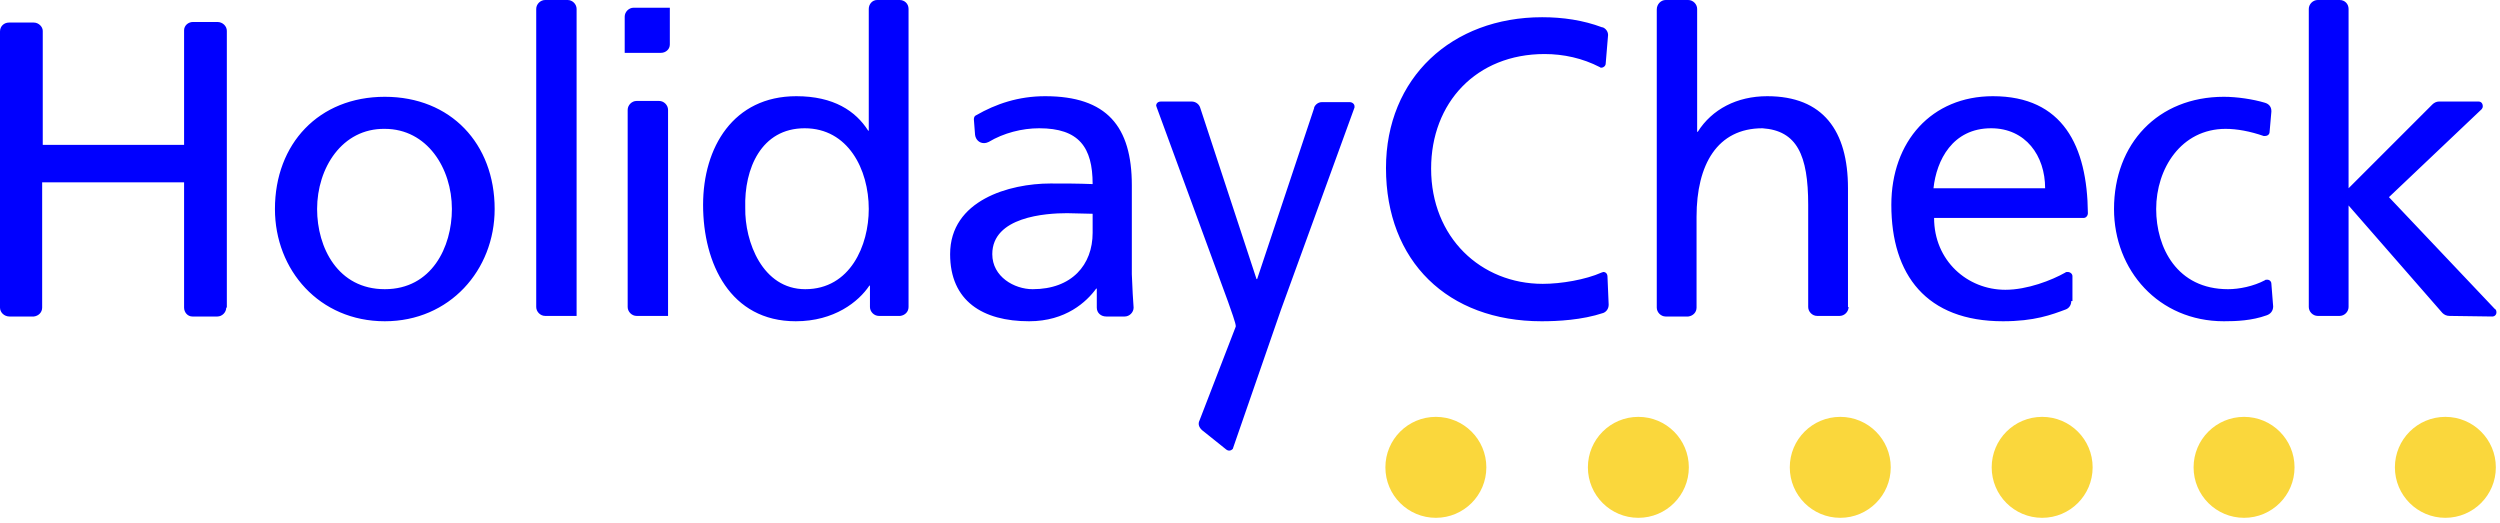
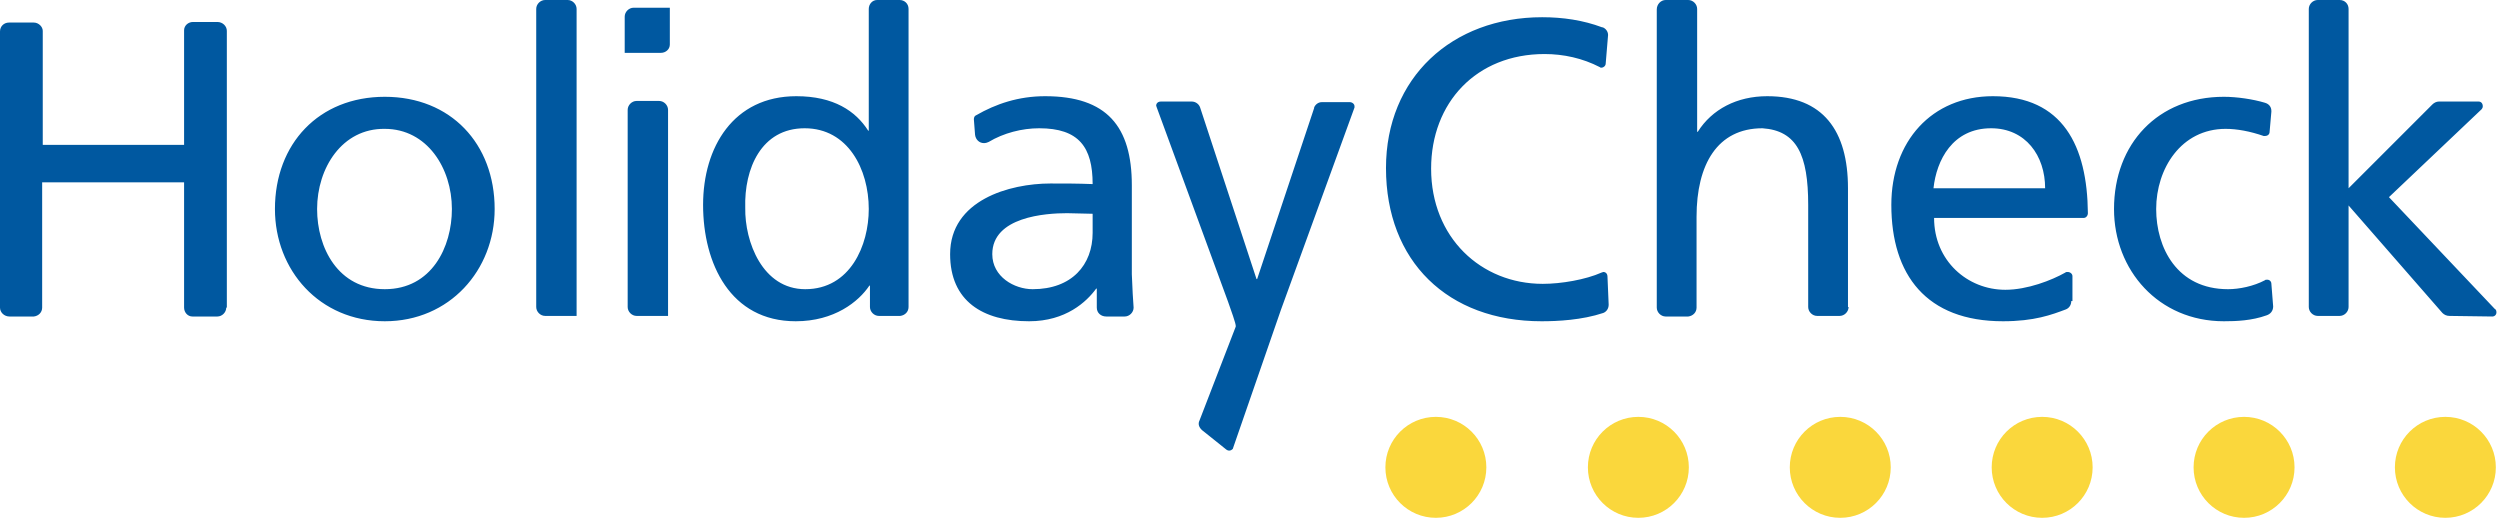
<svg xmlns="http://www.w3.org/2000/svg" width="421px" height="88px" viewBox="0 0 421 88" version="1.1">
  <defs />
  <g id="Page-1" stroke="none" stroke-width="1" fill="none" fill-rule="evenodd">
    <g id="hc-logo">
      <path d="M420.3,78.7 C420.3,83.4 416.5,87.2 411.8,87.2 C407.1,87.2 403.3,83.4 403.3,78.7 C403.3,74 407.1,70.2 411.8,70.2 C416.5,70.2 420.3,74 420.3,78.7 M386.4,78.7 C386.4,83.4 382.6,87.2 377.9,87.2 C373.2,87.2 369.4,83.4 369.4,78.7 C369.4,74 373.2,70.2 377.9,70.2 C382.6,70.2 386.4,74 386.4,78.7 M352.4,78.7 C352.4,83.4 348.6,87.2 343.9,87.2 C339.2,87.2 335.4,83.4 335.4,78.7 C335.4,74 339.2,70.2 343.9,70.2 C348.6,70.2 352.4,74 352.4,78.7 M318.4,78.7 C318.4,83.4 314.6,87.2 309.9,87.2 C305.2,87.2 301.4,83.4 301.4,78.7 C301.4,74 305.2,70.2 309.9,70.2 C314.6,70.2 318.4,74 318.4,78.7 M284.4,78.7 C284.4,83.4 280.6,87.2 275.9,87.2 C271.2,87.2 267.4,83.4 267.4,78.7 C267.4,74 271.2,70.2 275.9,70.2 C280.6,70.2 284.4,74 284.4,78.7 M250.3,78.7 C250.3,83.4 246.5,87.2 241.8,87.2 C237.1,87.2 233.3,83.4 233.3,78.7 C233.3,74 237.1,70.2 241.8,70.2 C246.5,70.2 250.3,74 250.3,78.7" id="circles" fill="#FAD73C" />
-       <path d="M38.1,51.8 C38.1,52.6 37.4,53.3 36.6,53.3 L32.4,53.3 C31.6,53.3 31,52.6 31,51.8 L31,30.7 L7.1,30.7 L7.1,51.8 C7.1,52.6 6.5,53.2 5.7,53.3 L1.6,53.3 C0.7,53.3 1.33226763e-15,52.6 1.33226763e-15,51.8 L1.33226763e-15,5.3 C1.33226763e-15,4.4 0.7,3.8 1.5,3.8 L5.7,3.8 C6.5,3.8 7.2,4.5 7.2,5.2 L7.2,24.4 L31,24.4 L31,5.1 C31,4.3 31.7,3.7 32.5,3.7 L36.6,3.7 C37.5,3.7 38.2,4.4 38.2,5.2 L38.2,51.8 L38.1,51.8 L38.1,51.8 Z M91.9,53.2 L91.8,53.2 C91,53.2 90.3,52.5 90.3,51.7 L90.3,1.5 C90.3,0.7 91,0 91.8,0 L95.6,0 C96.4,0 97.1,0.7 97.1,1.5 L97.1,53.2 L91.9,53.2 L91.9,53.2 Z M107.3,53.2 L107.2,53.2 C106.4,53.2 105.7,52.5 105.7,51.7 L105.7,18.5 C105.7,17.7 106.4,17 107.2,17 L111,17 C111.8,17 112.5,17.7 112.5,18.5 L112.5,53.2 L107.3,53.2 L107.3,53.2 Z M112.8,1.4 L112.8,7.5 C112.8,8.3 112.1,8.9 111.3,8.9 L105.2,8.9 L105.2,2.8 C105.2,2 105.9,1.3 106.7,1.3 L112.8,1.3 L112.8,1.4 L112.8,1.4 Z M53.4,35.2 C53.4,41.7 56.9,48.7 64.8,48.7 C72.7,48.7 76.1,41.6 76.1,35.2 C76.1,28.3 71.9,21.7 64.8,21.7 C57.6,21.6 53.4,28.3 53.4,35.2 L53.4,35.2 Z M46.3,35.2 C46.3,24.2 53.7,16.3 64.8,16.3 C75.9,16.3 83.3,24.2 83.3,35.2 C83.3,45.5 75.7,54.1 64.8,54.1 C53.8,54.1 46.3,45.5 46.3,35.2 Z M190.9,51.8 C190.9,52.6 190.2,53.3 189.4,53.3 L186.3,53.3 C185.4,53.3 184.7,52.7 184.7,51.8 L184.7,48.6 L184.6,48.6 C183,50.8 179.5,54.1 173.3,54.1 C165.5,54.1 160,50.7 160,42.8 C160,33.7 170,30.9 176.9,30.9 C179.5,30.9 181.4,30.9 184,31 C184,24.8 181.7,21.6 175,21.6 C172.1,21.6 169,22.4 166.5,23.9 C166.3,24 166,24.1 165.7,24.1 C164.9,24.1 164.3,23.5 164.2,22.7 L164,20.1 C164,19.8 164.1,19.5 164.4,19.4 C167.7,17.5 171.5,16.2 176,16.2 C186.4,16.2 190.6,21.3 190.6,31.2 L190.6,46.2 C190.7,48.8 190.8,50.5 190.9,51.8 Z M184,39.2 L184,36 L179.7,35.9 C176.1,35.9 167.1,36.5 167.1,42.8 C167.1,46.6 170.8,48.7 173.9,48.7 C180.5,48.7 184,44.6 184,39.2 L184,39.2 Z M146.5,51.7 L146.5,48.1 L146.4,48.1 C144.6,50.8 140.5,54.1 134,54.1 C123,54.1 118.4,44.4 118.4,34.5 C118.4,24.8 123.5,16.2 134.1,16.2 C140.4,16.2 144.1,18.7 146.2,22 L146.3,22 L146.3,1.5 C146.3,0.7 146.9,0 147.7,0 L151.5,0 C152.3,0 153,0.6 153,1.5 L153,51.7 C153,52.5 152.4,53.1 151.6,53.2 L148,53.2 C147.2,53.2 146.5,52.5 146.5,51.7 Z M125.5,35 C125.4,40.7 128.4,48.7 135.6,48.7 C143.2,48.7 146.3,41.3 146.3,35.2 C146.3,28.5 142.8,21.6 135.5,21.6 C128.2,21.6 125.3,28.4 125.5,35 L125.5,35 Z M206.8,50.8 L194.8,18.1 L194.7,17.8 C194.7,17.4 195,17.1 195.5,17.1 L200.7,17.1 C201.3,17.1 201.9,17.5 202.1,18.1 L211.6,47 L211.7,47 L221.3,18.2 L221.3,18.1 C221.5,17.6 222,17.2 222.6,17.2 L227.3,17.2 C227.7,17.2 228.1,17.5 228.1,17.9 L228.1,18.1 L215.7,52.2 L207.7,75.3 L207.6,75.6 C207.3,75.9 206.9,76 206.5,75.7 L202.5,72.5 C201.9,72 201.7,71.4 202,70.8 L208.1,55 C208.2,54.6 207.2,52 206.8,50.8 Z M270.9,51.3 C270.9,52 270.5,52.5 270,52.7 C266.4,53.9 262.3,54.1 259.6,54.1 C243.8,54.1 233.4,44 233.4,28.3 C233.4,13.1 244.5,2.9 259.7,2.9 C263.2,2.9 266.6,3.4 269.8,4.6 L269.9,4.6 C270.4,4.8 270.8,5.3 270.8,5.9 L270.4,10.7 C270.4,11.1 270,11.4 269.7,11.4 C269.6,11.4 269.5,11.4 269.4,11.3 C266.5,9.8 263.3,9.1 260.1,9.1 C248.6,9.1 241,17.3 241,28.4 C241,40 249.4,47.8 259.8,47.8 C262.9,47.8 267,47.1 269.7,45.9 L270,45.8 C270.4,45.8 270.7,46.1 270.7,46.6 L270.9,51.3 Z M311.3,51.7 C311.3,52.5 310.6,53.2 309.8,53.2 L306,53.2 C305.2,53.2 304.5,52.5 304.5,51.7 L304.5,34.5 C304.5,26.1 302.6,22 296.8,21.6 C289.2,21.6 285.7,27.7 285.7,36.5 L285.7,51.8 C285.7,52.6 285.1,53.2 284.3,53.3 L280.5,53.3 C279.7,53.3 279,52.6 279,51.8 L279,1.6 C279,0.7 279.7,5.32907052e-14 280.5,5.32907052e-14 L284.3,5.32907052e-14 C285.1,5.32907052e-14 285.8,0.7 285.8,1.5 L285.8,22.2 L285.9,22.2 C288.3,18.4 292.5,16.2 297.6,16.2 C307,16.2 311.2,22 311.2,31.7 L311.2,51.7 L311.3,51.7 L311.3,51.7 Z M382.8,51.6 C382.8,52.4 382.3,52.9 381.7,53.1 C379.2,54 376.6,54.1 374.5,54.1 C363.5,54.1 356,45.5 356,35.2 C356,24.2 363.4,16.3 374.5,16.3 C376.7,16.3 379.4,16.7 381.4,17.3 C382.1,17.5 382.5,18 382.5,18.7 L382.5,18.8 L382.2,22.2 C382.2,22.6 381.9,22.9 381.4,22.9 L381.2,22.9 C378.9,22.1 376.7,21.7 374.8,21.7 C367.3,21.7 363.1,28.4 363.1,35.2 C363.1,41.7 366.6,48.7 375.2,48.7 C377.1,48.7 379.5,48.2 381.4,47.2 C381.5,47.1 381.6,47.1 381.8,47.1 C382.2,47.1 382.5,47.4 382.5,47.8 L382.8,51.6 Z M412.5,53.2 C412,53.2 411.6,53 411.3,52.7 L395.5,34.6 L395.5,51.7 C395.5,52.5 394.8,53.2 394,53.2 L390.3,53.2 C389.5,53.2 388.8,52.5 388.8,51.7 L388.8,1.5 C388.8,0.7 389.5,4.97379915e-14 390.3,4.97379915e-14 L394,4.97379915e-14 C394.9,4.97379915e-14 395.5,0.7 395.5,1.5 L395.5,31.7 L409.6,17.6 C409.9,17.3 410.3,17.1 410.7,17.1 L417.4,17.1 C417.8,17.1 418.1,17.4 418.1,17.9 C418.1,18.1 418,18.3 417.9,18.4 L402.3,33.2 L420.1,52 C420.3,52.1 420.4,52.3 420.4,52.6 C420.4,53 420.1,53.3 419.7,53.3 L412.5,53.2 L412.5,53.2 Z M348.8,50.7 C348.8,51.4 348.4,51.9 347.9,52.1 C345.5,53 342.6,54.1 337.3,54.1 C324.4,54.1 318.5,46.3 318.5,34.5 C318.5,23.8 325.3,16.2 335.6,16.2 C347.4,16.2 351.5,24.6 351.6,35.9 C351.6,36.3 351.3,36.7 350.9,36.7 L325.7,36.7 C325.7,43.9 331.3,48.8 337.7,48.8 C341.4,48.8 345.5,47.2 347.8,45.9 C347.9,45.8 348,45.8 348.2,45.8 C348.6,45.8 349,46.1 349,46.5 L349,50.7 L348.8,50.7 L348.8,50.7 Z M325.6,31.7 L344.4,31.7 C344.4,26.2 341.1,21.6 335.3,21.6 C328.8,21.6 326.1,27 325.6,31.7 L325.6,31.7 Z" id="HolidayCheck" fill="blue" />
+       <path d="M38.1,51.8 C38.1,52.6 37.4,53.3 36.6,53.3 L32.4,53.3 C31.6,53.3 31,52.6 31,51.8 L31,30.7 L7.1,30.7 L7.1,51.8 C7.1,52.6 6.5,53.2 5.7,53.3 L1.6,53.3 C0.7,53.3 1.33226763e-15,52.6 1.33226763e-15,51.8 L1.33226763e-15,5.3 C1.33226763e-15,4.4 0.7,3.8 1.5,3.8 L5.7,3.8 C6.5,3.8 7.2,4.5 7.2,5.2 L7.2,24.4 L31,24.4 L31,5.1 C31,4.3 31.7,3.7 32.5,3.7 L36.6,3.7 C37.5,3.7 38.2,4.4 38.2,5.2 L38.2,51.8 L38.1,51.8 L38.1,51.8 Z M91.9,53.2 L91.8,53.2 C91,53.2 90.3,52.5 90.3,51.7 L90.3,1.5 C90.3,0.7 91,0 91.8,0 L95.6,0 C96.4,0 97.1,0.7 97.1,1.5 L97.1,53.2 L91.9,53.2 L91.9,53.2 Z M107.3,53.2 L107.2,53.2 C106.4,53.2 105.7,52.5 105.7,51.7 L105.7,18.5 C105.7,17.7 106.4,17 107.2,17 L111,17 C111.8,17 112.5,17.7 112.5,18.5 L112.5,53.2 L107.3,53.2 L107.3,53.2 Z M112.8,1.4 L112.8,7.5 C112.8,8.3 112.1,8.9 111.3,8.9 L105.2,8.9 L105.2,2.8 C105.2,2 105.9,1.3 106.7,1.3 L112.8,1.3 L112.8,1.4 L112.8,1.4 Z M53.4,35.2 C53.4,41.7 56.9,48.7 64.8,48.7 C72.7,48.7 76.1,41.6 76.1,35.2 C76.1,28.3 71.9,21.7 64.8,21.7 C57.6,21.6 53.4,28.3 53.4,35.2 L53.4,35.2 Z M46.3,35.2 C46.3,24.2 53.7,16.3 64.8,16.3 C75.9,16.3 83.3,24.2 83.3,35.2 C83.3,45.5 75.7,54.1 64.8,54.1 C53.8,54.1 46.3,45.5 46.3,35.2 Z M190.9,51.8 C190.9,52.6 190.2,53.3 189.4,53.3 L186.3,53.3 C185.4,53.3 184.7,52.7 184.7,51.8 L184.7,48.6 L184.6,48.6 C183,50.8 179.5,54.1 173.3,54.1 C165.5,54.1 160,50.7 160,42.8 C160,33.7 170,30.9 176.9,30.9 C179.5,30.9 181.4,30.9 184,31 C184,24.8 181.7,21.6 175,21.6 C172.1,21.6 169,22.4 166.5,23.9 C166.3,24 166,24.1 165.7,24.1 C164.9,24.1 164.3,23.5 164.2,22.7 L164,20.1 C164,19.8 164.1,19.5 164.4,19.4 C167.7,17.5 171.5,16.2 176,16.2 C186.4,16.2 190.6,21.3 190.6,31.2 L190.6,46.2 C190.7,48.8 190.8,50.5 190.9,51.8 Z M184,39.2 L184,36 L179.7,35.9 C176.1,35.9 167.1,36.5 167.1,42.8 C167.1,46.6 170.8,48.7 173.9,48.7 C180.5,48.7 184,44.6 184,39.2 L184,39.2 Z M146.5,51.7 L146.5,48.1 L146.4,48.1 C144.6,50.8 140.5,54.1 134,54.1 C123,54.1 118.4,44.4 118.4,34.5 C118.4,24.8 123.5,16.2 134.1,16.2 C140.4,16.2 144.1,18.7 146.2,22 L146.3,22 L146.3,1.5 C146.3,0.7 146.9,0 147.7,0 L151.5,0 C152.3,0 153,0.6 153,1.5 L153,51.7 C153,52.5 152.4,53.1 151.6,53.2 L148,53.2 C147.2,53.2 146.5,52.5 146.5,51.7 Z M125.5,35 C125.4,40.7 128.4,48.7 135.6,48.7 C143.2,48.7 146.3,41.3 146.3,35.2 C146.3,28.5 142.8,21.6 135.5,21.6 C128.2,21.6 125.3,28.4 125.5,35 L125.5,35 Z M206.8,50.8 L194.8,18.1 L194.7,17.8 C194.7,17.4 195,17.1 195.5,17.1 L200.7,17.1 C201.3,17.1 201.9,17.5 202.1,18.1 L211.6,47 L211.7,47 L221.3,18.2 L221.3,18.1 C221.5,17.6 222,17.2 222.6,17.2 L227.3,17.2 C227.7,17.2 228.1,17.5 228.1,17.9 L228.1,18.1 L215.7,52.2 L207.7,75.3 L207.6,75.6 C207.3,75.9 206.9,76 206.5,75.7 L202.5,72.5 C201.9,72 201.7,71.4 202,70.8 L208.1,55 C208.2,54.6 207.2,52 206.8,50.8 Z M270.9,51.3 C270.9,52 270.5,52.5 270,52.7 C266.4,53.9 262.3,54.1 259.6,54.1 C243.8,54.1 233.4,44 233.4,28.3 C233.4,13.1 244.5,2.9 259.7,2.9 C263.2,2.9 266.6,3.4 269.8,4.6 L269.9,4.6 C270.4,4.8 270.8,5.3 270.8,5.9 L270.4,10.7 C270.4,11.1 270,11.4 269.7,11.4 C269.6,11.4 269.5,11.4 269.4,11.3 C266.5,9.8 263.3,9.1 260.1,9.1 C248.6,9.1 241,17.3 241,28.4 C241,40 249.4,47.8 259.8,47.8 C262.9,47.8 267,47.1 269.7,45.9 L270,45.8 C270.4,45.8 270.7,46.1 270.7,46.6 L270.9,51.3 Z M311.3,51.7 C311.3,52.5 310.6,53.2 309.8,53.2 L306,53.2 C305.2,53.2 304.5,52.5 304.5,51.7 L304.5,34.5 C304.5,26.1 302.6,22 296.8,21.6 C289.2,21.6 285.7,27.7 285.7,36.5 L285.7,51.8 C285.7,52.6 285.1,53.2 284.3,53.3 L280.5,53.3 C279.7,53.3 279,52.6 279,51.8 L279,1.6 C279,0.7 279.7,5.32907052e-14 280.5,5.32907052e-14 L284.3,5.32907052e-14 C285.1,5.32907052e-14 285.8,0.7 285.8,1.5 L285.8,22.2 L285.9,22.2 C288.3,18.4 292.5,16.2 297.6,16.2 C307,16.2 311.2,22 311.2,31.7 L311.2,51.7 L311.3,51.7 L311.3,51.7 Z M382.8,51.6 C382.8,52.4 382.3,52.9 381.7,53.1 C379.2,54 376.6,54.1 374.5,54.1 C363.5,54.1 356,45.5 356,35.2 C356,24.2 363.4,16.3 374.5,16.3 C376.7,16.3 379.4,16.7 381.4,17.3 C382.1,17.5 382.5,18 382.5,18.7 L382.5,18.8 L382.2,22.2 C382.2,22.6 381.9,22.9 381.4,22.9 L381.2,22.9 C378.9,22.1 376.7,21.7 374.8,21.7 C367.3,21.7 363.1,28.4 363.1,35.2 C363.1,41.7 366.6,48.7 375.2,48.7 C377.1,48.7 379.5,48.2 381.4,47.2 C381.5,47.1 381.6,47.1 381.8,47.1 C382.2,47.1 382.5,47.4 382.5,47.8 L382.8,51.6 Z M412.5,53.2 C412,53.2 411.6,53 411.3,52.7 L395.5,34.6 L395.5,51.7 C395.5,52.5 394.8,53.2 394,53.2 L390.3,53.2 C389.5,53.2 388.8,52.5 388.8,51.7 L388.8,1.5 C388.8,0.7 389.5,4.97379915e-14 390.3,4.97379915e-14 L394,4.97379915e-14 C394.9,4.97379915e-14 395.5,0.7 395.5,1.5 L395.5,31.7 L409.6,17.6 C409.9,17.3 410.3,17.1 410.7,17.1 L417.4,17.1 C417.8,17.1 418.1,17.4 418.1,17.9 C418.1,18.1 418,18.3 417.9,18.4 L402.3,33.2 L420.1,52 C420.3,52.1 420.4,52.3 420.4,52.6 C420.4,53 420.1,53.3 419.7,53.3 L412.5,53.2 L412.5,53.2 Z M348.8,50.7 C348.8,51.4 348.4,51.9 347.9,52.1 C345.5,53 342.6,54.1 337.3,54.1 C324.4,54.1 318.5,46.3 318.5,34.5 C318.5,23.8 325.3,16.2 335.6,16.2 C347.4,16.2 351.5,24.6 351.6,35.9 C351.6,36.3 351.3,36.7 350.9,36.7 L325.7,36.7 C325.7,43.9 331.3,48.8 337.7,48.8 C341.4,48.8 345.5,47.2 347.8,45.9 C347.9,45.8 348,45.8 348.2,45.8 C348.6,45.8 349,46.1 349,46.5 L349,50.7 L348.8,50.7 L348.8,50.7 Z M325.6,31.7 L344.4,31.7 C344.4,26.2 341.1,21.6 335.3,21.6 C328.8,21.6 326.1,27 325.6,31.7 L325.6,31.7 Z" id="HolidayCheck" fill="#0058A0" />
    </g>
  </g>
</svg>
